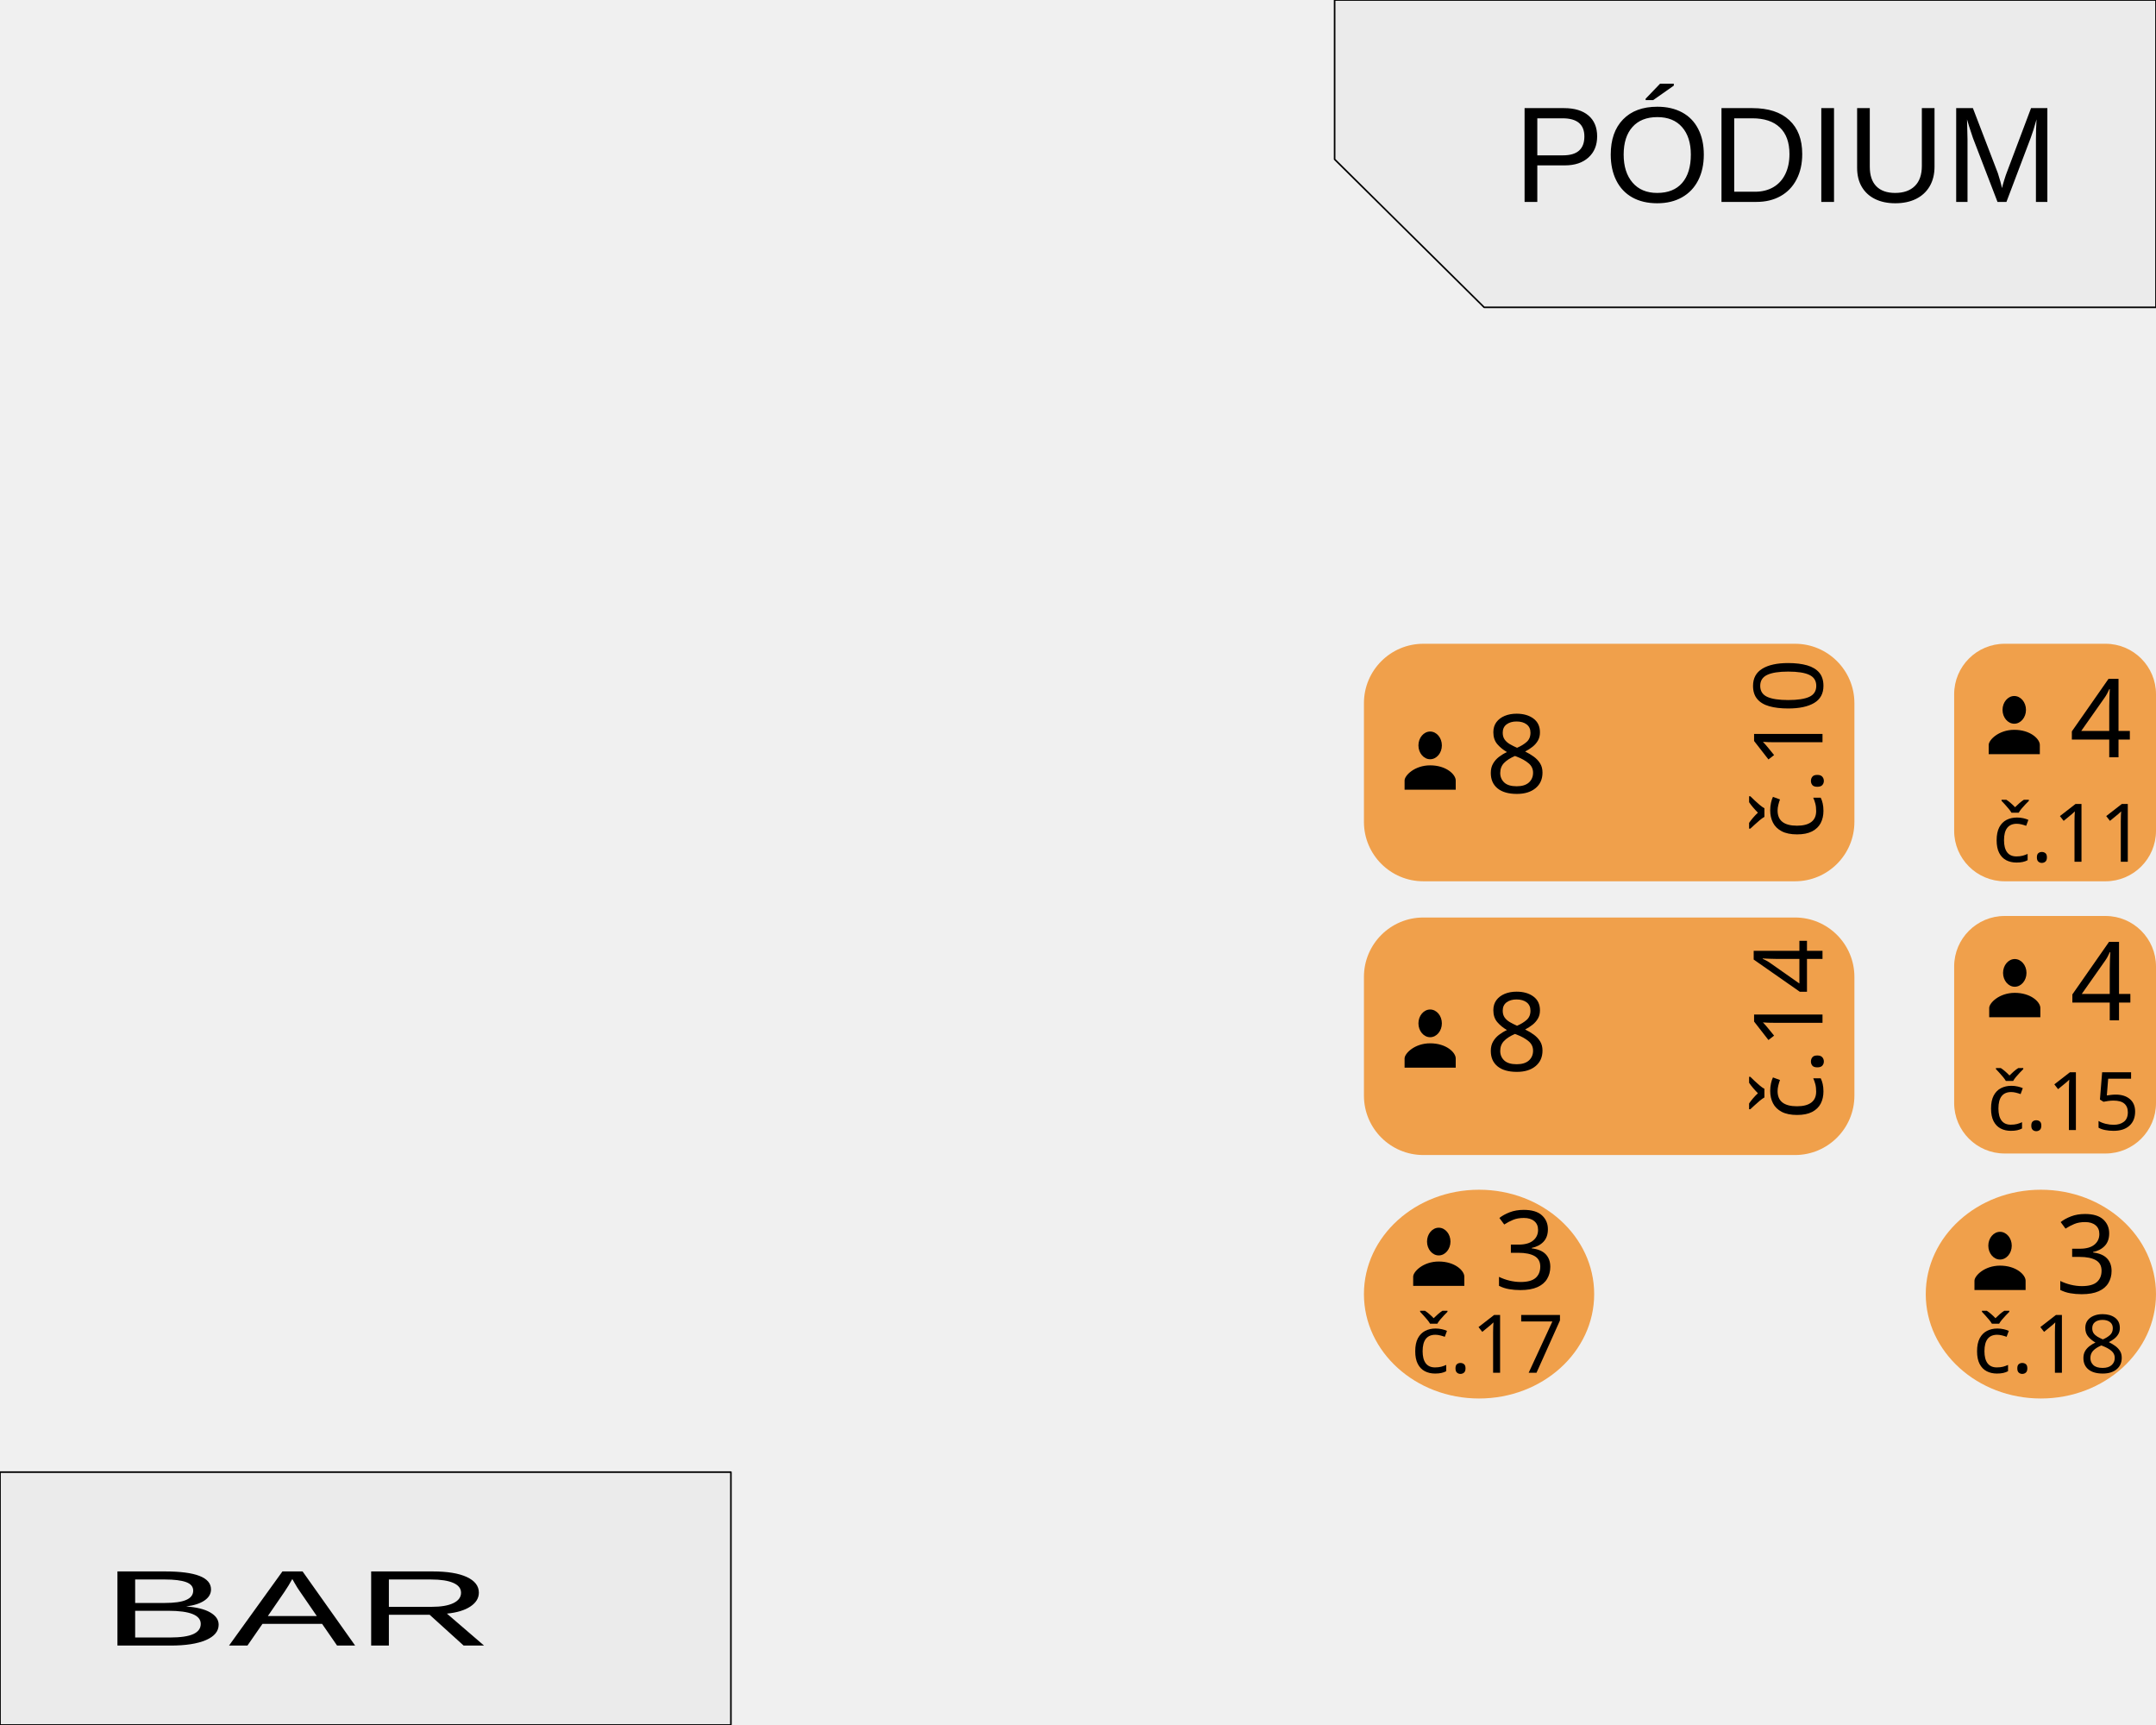
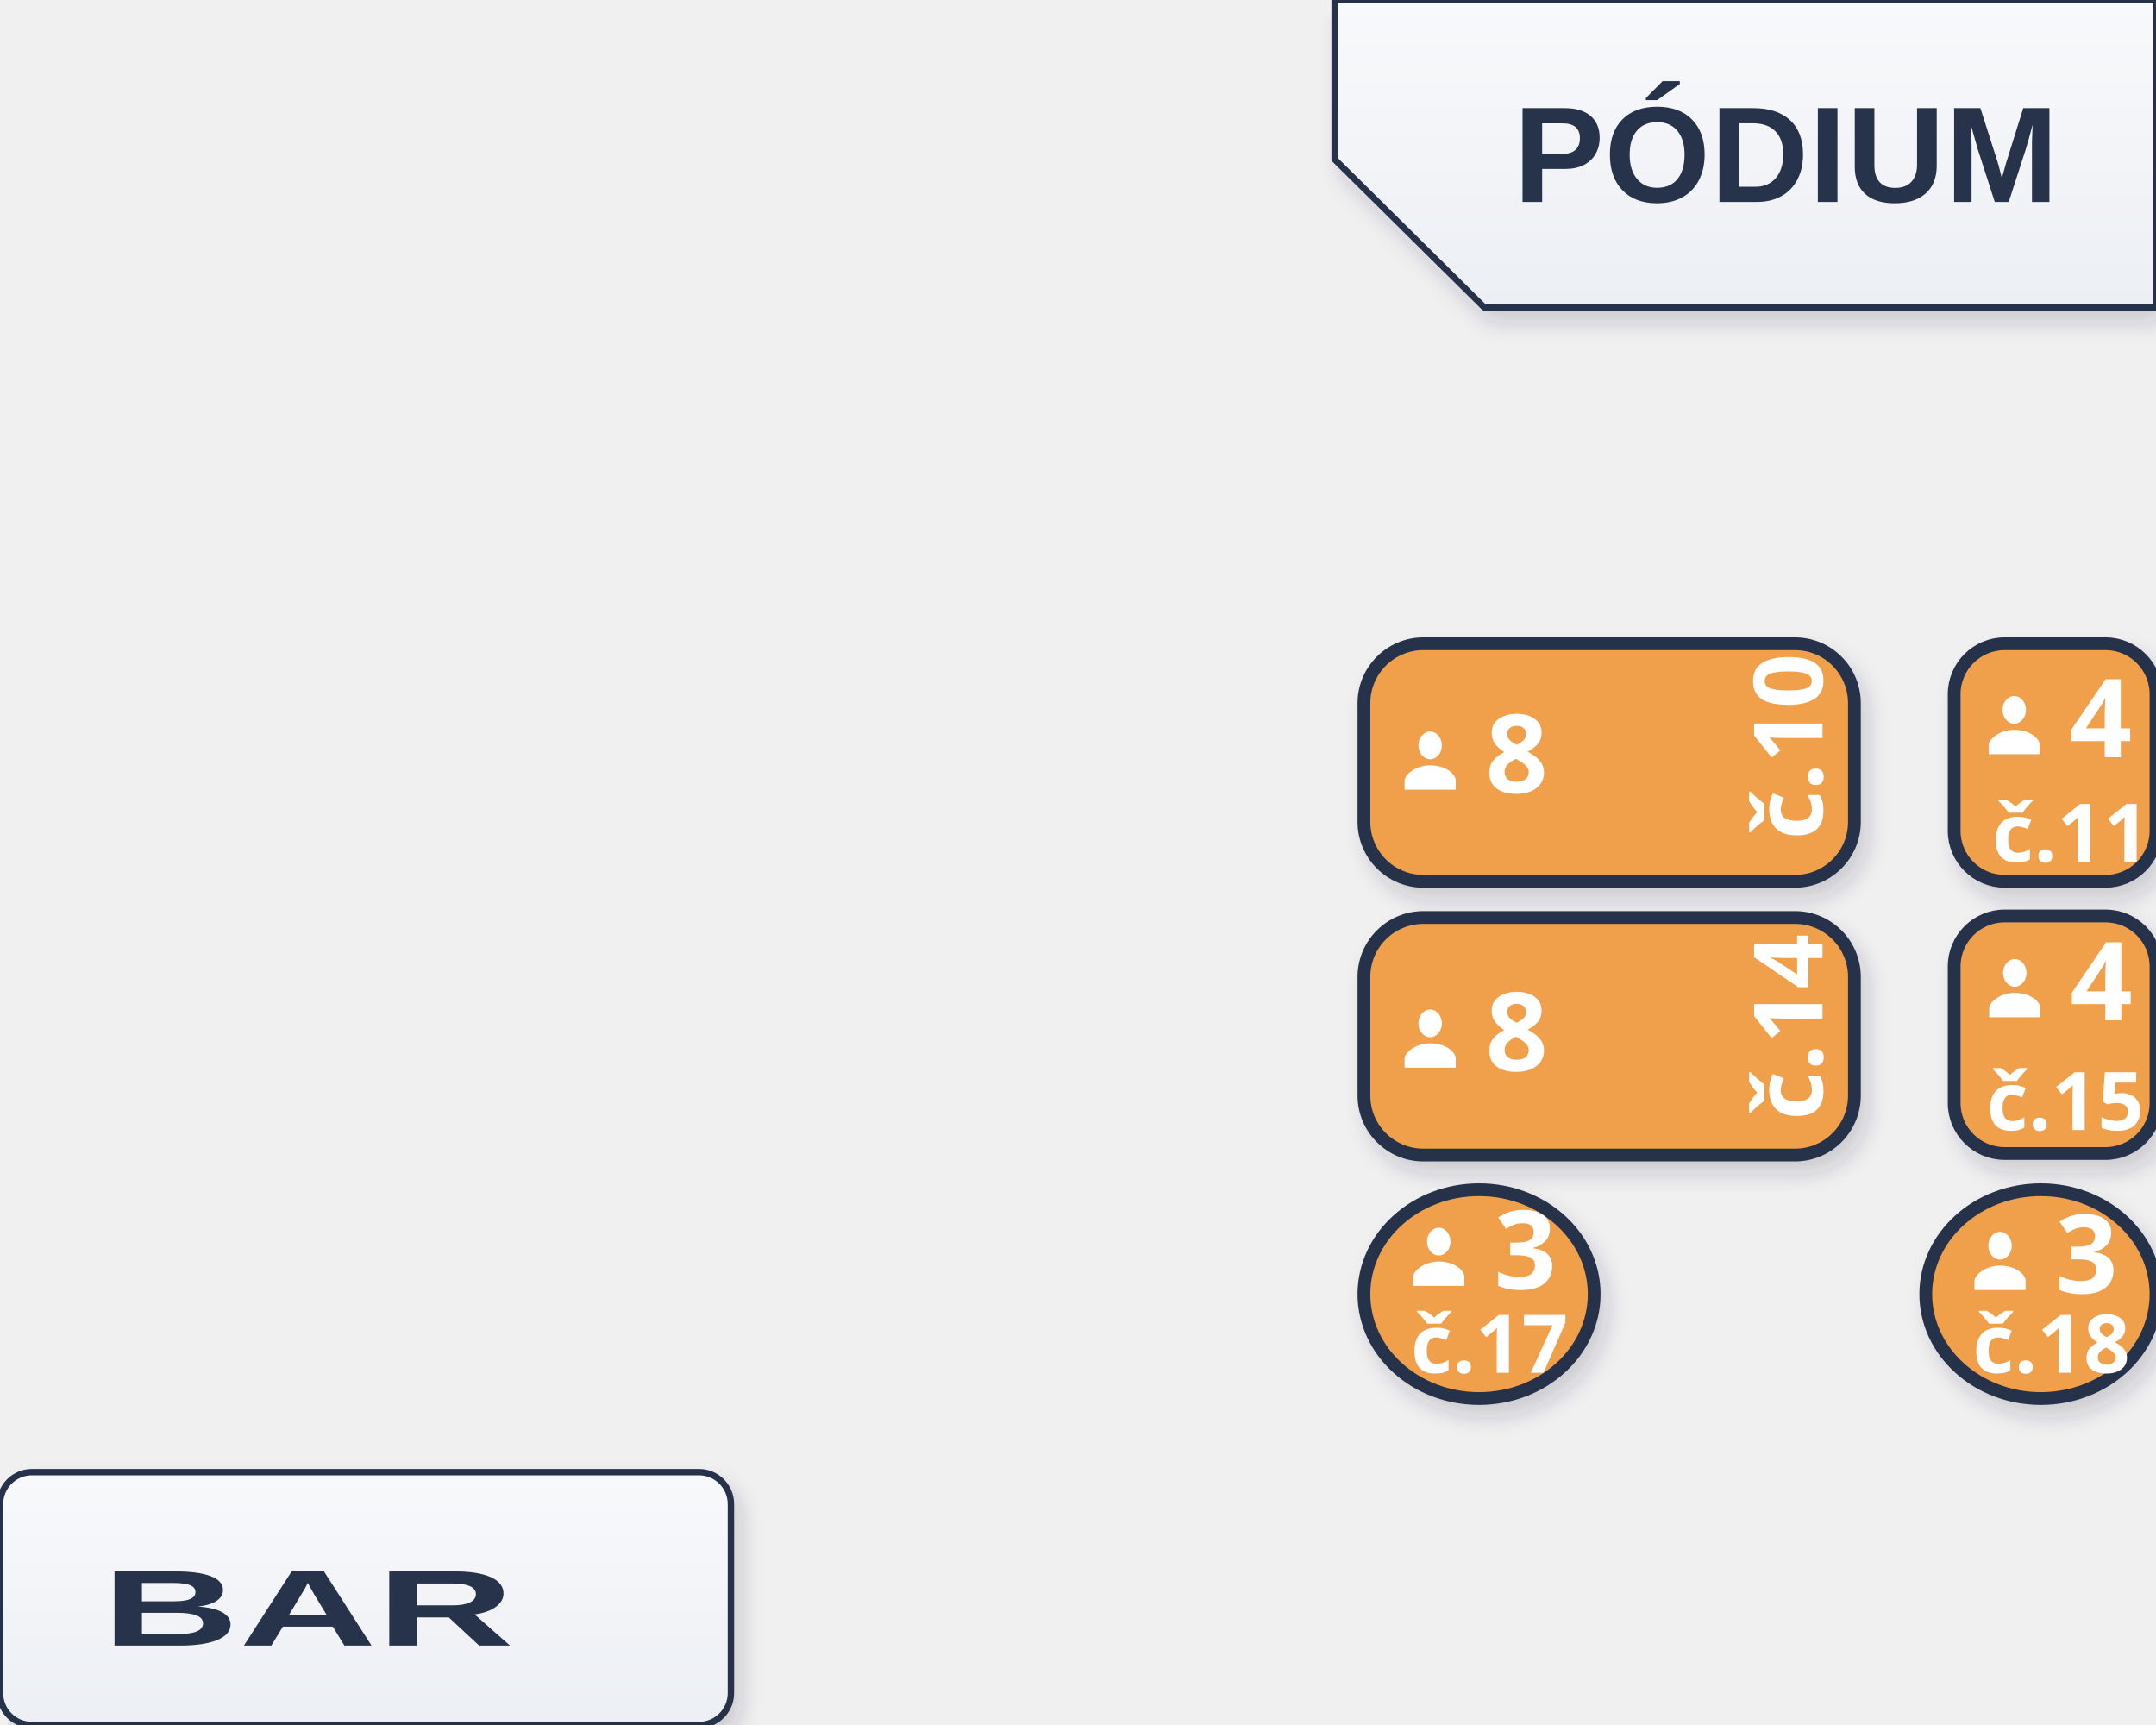
<svg xmlns="http://www.w3.org/2000/svg" width="100%" height="100%" viewBox="0 0 675 540" version="1.1" xml:space="preserve" style="fill-rule:evenodd;clip-rule:evenodd;stroke-linecap:round;stroke-linejoin:round;stroke-miterlimit:1.5;">
+   <defs>
+     <filter id="dropShadow" x="-25%" y="-25%" width="155%" height="155%">
+       <feDropShadow dx="2.5" dy="4" stdDeviation="3.2" flood-color="#26334a" flood-opacity="0.18" />
+     </filter>
+     <linearGradient id="labelGradient" x1="0%" y1="0%" x2="0%" y2="100%" gradientUnits="objectBoundingBox">
+       <stop offset="0%" stop-color="#f8f9fb" />
+       <stop offset="100%" stop-color="#eceff4" />
+     </linearGradient>
+   </defs>
  <g id="T11">
-     <path id="rectangleT11" d="M675,217.326l0,42.758c0,8.719 -7.079,15.798 -15.798,15.798l-31.596,0c-8.719,0 -15.798,-7.079 -15.798,-15.798l0,-42.758c0,-8.719 7.079,-15.798 15.798,-15.798l31.596,0c8.719,0 15.798,7.079 15.798,15.798Z" style="fill:#f0a04b;" />
+     <path id="rectangleT11" d="M675,217.326l0,42.758c0,8.719 -7.079,15.798 -15.798,15.798l-31.596,0c-8.719,0 -15.798,-7.079 -15.798,-15.798l0,-42.758c0,-8.719 7.079,-15.798 15.798,-15.798l31.596,0c8.719,0 15.798,7.079 15.798,15.798Z" style="fill:#f0a04b;stroke:#26334a;stroke-width:4px;" filter="url(#dropShadow)" />
    <g id="numberT11" transform="matrix(25.34545,0,0,25.34545,666.5209,269.7649)" />
-     <text x="623.713px" y="269.765px" style="font-family:'Calibri', sans-serif;font-size:25.345px;">č.11</text>
-     <path d="M630.623,226.557c2.013,0 3.669,-1.959 3.669,-4.339c0,-2.381 -1.656,-4.339 -3.669,-4.339c-2.013,0 -3.669,1.959 -3.669,4.339c0,2.381 1.656,4.339 3.669,4.339Zm0,1.907c-4.878,0 -8.005,3.184 -8.005,4.734l0,2.895l16.011,0l0,-2.895c0,-1.875 -2.961,-4.734 -8.005,-4.734Z" style="fill-rule:nonzero;" />
+     <text x="623.713px" y="269.765px" style="font-family:'Calibri', sans-serif;font-size:25.345px;font-weight:700;fill:#ffffff;">č.11</text>
+     <path d="M630.623,226.557c2.013,0 3.669,-1.959 3.669,-4.339c0,-2.381 -1.656,-4.339 -3.669,-4.339c-2.013,0 -3.669,1.959 -3.669,4.339c0,2.381 1.656,4.339 3.669,4.339Zm0,1.907c-4.878,0 -8.005,3.184 -8.005,4.734l0,2.895l16.011,0l0,-2.895c0,-1.875 -2.961,-4.734 -8.005,-4.734Z" style="fill:#ffffff;" />
    <g id="capacityT11" transform="matrix(34.2,0,0,34.2,665.2711,237.0628)" />
-     <text x="647.937px" y="237.063px" style="font-family:'Calibri', sans-serif;font-size:34.2px;">4</text>
+     <text x="647.937px" y="237.063px" style="font-family:'Calibri', sans-serif;font-size:34.2px;font-weight:700;fill:#ffffff;">4</text>
  </g>
  <g id="T15">
-     <path id="rectangleT15" d="M675,302.539l0,42.758c0,8.719 -7.079,15.798 -15.798,15.798l-31.596,0c-8.719,0 -15.798,-7.079 -15.798,-15.798l0,-42.758c0,-8.719 7.079,-15.798 15.798,-15.798l31.596,0c8.719,0 15.798,7.079 15.798,15.798Z" style="fill:#f0a04b;" />
+     <path id="rectangleT15" d="M675,302.539l0,42.758c0,8.719 -7.079,15.798 -15.798,15.798l-31.596,0c-8.719,0 -15.798,-7.079 -15.798,-15.798l0,-42.758c0,-8.719 7.079,-15.798 15.798,-15.798l31.596,0c8.719,0 15.798,7.079 15.798,15.798Z" style="fill:#f0a04b;stroke:#26334a;stroke-width:4px;" filter="url(#dropShadow)" />
    <g id="numberT15" transform="matrix(25.34545,0,0,25.34545,664.7709,353.7487)" />
-     <text x="621.963px" y="353.749px" style="font-family:'Calibri', sans-serif;font-size:25.345px;">č.15</text>
+     <text x="621.963px" y="353.749px" style="font-family:'Calibri', sans-serif;font-size:25.345px;font-weight:700;fill:#ffffff;">č.15</text>
    <g id="capacityT15" transform="matrix(34.2,0,0,34.2,665.4323,319.4032)" />
-     <text x="648.099px" y="319.403px" style="font-family:'Calibri', sans-serif;font-size:34.2px;">4</text>
-     <path d="M630.784,308.897c2.013,0 3.669,-1.959 3.669,-4.339c0,-2.381 -1.656,-4.339 -3.669,-4.339c-2.013,0 -3.669,1.959 -3.669,4.339c0,2.381 1.656,4.339 3.669,4.339Zm0,1.907c-4.878,0 -8.005,3.184 -8.005,4.734l0,2.895l16.011,0l0,-2.895c0,-1.875 -2.961,-4.734 -8.005,-4.734Z" style="fill-rule:nonzero;" />
+     <text x="648.099px" y="319.403px" style="font-family:'Calibri', sans-serif;font-size:34.2px;font-weight:700;fill:#ffffff;">4</text>
+     <path d="M630.784,308.897c2.013,0 3.669,-1.959 3.669,-4.339c0,-2.381 -1.656,-4.339 -3.669,-4.339c-2.013,0 -3.669,1.959 -3.669,4.339c0,2.381 1.656,4.339 3.669,4.339Zm0,1.907c-4.878,0 -8.005,3.184 -8.005,4.734l0,2.895l16.011,0l0,-2.895c0,-1.875 -2.961,-4.734 -8.005,-4.734Z" style="fill:#ffffff;" />
  </g>
  <g id="nonClick">
-     <path d="M675,96.208l-210.342,0l-46.815,-46.332l0,-49.876l257.157,0l0,96.208Z" style="fill:#ebebeb;stroke:#000;stroke-width:0.5px;" />
+     <path d="M675,96.208l-210.342,0l-46.815,-46.332l0,-49.876l257.157,0l0,96.208Z" style="fill:url(#labelGradient);stroke:#26334a;stroke-width:2px;" filter="url(#dropShadow)" />
    <g transform="matrix(42.66667,0,0,42.66667,644.4839,63.2081)" />
-     <text x="473.817px" y="63.208px" style="font-family:'ArialMT', 'Arial', sans-serif;font-size:42.667px;">PÓDIUM</text>
-     <rect x="0" y="460.838" width="228.832" height="79.162" style="fill:#ebebeb;stroke:#000;stroke-width:0.5px;" />
+     <text x="473.817px" y="63.208px" style="font-family:'ArialMT', 'Arial', sans-serif;font-size:42.667px;font-weight:700;fill:#26334a;">PÓDIUM</text>
+     <rect x="0" y="460.838" width="228.832" height="79.162" rx="10" ry="10" style="fill:url(#labelGradient);stroke:#26334a;stroke-width:2px;" filter="url(#dropShadow)" />
    <g transform="matrix(1,0,0,0.56646,0,46.9671)">
      <g transform="matrix(59.54466,0,0,59.54466,154.312,826.4766)" />
-       <text x="31.879px" y="826.477px" style="font-family:'ArialMT', 'Arial', sans-serif;font-size:59.545px;">BAR</text>
+       <text x="31.879px" y="826.477px" style="font-family:'ArialMT', 'Arial', sans-serif;font-size:59.545px;font-weight:700;fill:#26334a;">BAR</text>
    </g>
  </g>
  <g id="T10">
-     <path id="rectangleT10" d="M445.61,201.528l116.379,0c10.259,0 18.588,8.329 18.588,18.588l0,37.177c0,10.259 -8.329,18.588 -18.588,18.588l-116.379,-0c-10.259,0 -18.588,-8.329 -18.588,-18.588l0,-37.177c0,-10.259 8.329,-18.588 18.588,-18.588Z" style="fill:#f0a04b;" />
+     <path id="rectangleT10" d="M445.61,201.528l116.379,0c10.259,0 18.588,8.329 18.588,18.588l0,37.177c0,10.259 -8.329,18.588 -18.588,18.588l-116.379,-0c-10.259,0 -18.588,-8.329 -18.588,-18.588l0,-37.177c0,-10.259 8.329,-18.588 18.588,-18.588Z" style="fill:#f0a04b;stroke:#26334a;stroke-width:4px;" filter="url(#dropShadow)" />
    <g id="numberT10" transform="matrix(0,-1,1,0,-2657.337,468.5854)">
      <g transform="matrix(30,0,0,30,256.4006,3227.924)" />
-       <text x="205.732px" y="3227.924px" style="font-family:'Calibri', sans-serif;font-size:30px;">č.10</text>
+       <text x="205.732px" y="3227.924px" style="font-family:'Calibri', sans-serif;font-size:30px;font-weight:700;fill:#ffffff;">č.10</text>
    </g>
-     <path d="M447.751,237.679c2.013,0 3.669,-1.959 3.669,-4.339c0,-2.381 -1.656,-4.339 -3.669,-4.339c-2.013,0 -3.669,1.959 -3.669,4.339c0,2.381 1.656,4.339 3.669,4.339Zm0,1.907c-4.878,0 -8.005,3.184 -8.005,4.734l0,2.895l16.011,0l0,-2.895c0,-1.875 -2.961,-4.734 -8.005,-4.734Z" style="fill-rule:nonzero;" />
+     <path d="M447.751,237.679c2.013,0 3.669,-1.959 3.669,-4.339c0,-2.381 -1.656,-4.339 -3.669,-4.339c-2.013,0 -3.669,1.959 -3.669,4.339c0,2.381 1.656,4.339 3.669,4.339Zm0,1.907c-4.878,0 -8.005,3.184 -8.005,4.734l0,2.895l16.011,0l0,-2.895c0,-1.875 -2.961,-4.734 -8.005,-4.734Z" style="fill:#ffffff;" />
    <g id="capacityT10" transform="matrix(34.2,0,0,34.2,482.3988,248.1845)" />
-     <text x="465.065px" y="248.184px" style="font-family:'Calibri', sans-serif;font-size:34.2px;">8</text>
+     <text x="465.065px" y="248.184px" style="font-family:'Calibri', sans-serif;font-size:34.2px;font-weight:700;fill:#ffffff;">8</text>
  </g>
  <g id="T14">
-     <path id="rectangleT14" d="M445.61,287.22l116.379,0c10.259,0 18.588,8.329 18.588,18.588l0,37.177c0,10.259 -8.329,18.588 -18.588,18.588l-116.379,-0c-10.259,0 -18.588,-8.329 -18.588,-18.588l0,-37.177c0,-10.259 8.329,-18.588 18.588,-18.588Z" style="fill:#f0a04b;" />
+     <path id="rectangleT14" d="M445.61,287.22l116.379,0c10.259,0 18.588,8.329 18.588,18.588l0,37.177c0,10.259 -8.329,18.588 -18.588,18.588l-116.379,-0c-10.259,0 -18.588,-8.329 -18.588,-18.588l0,-37.177c0,-10.259 8.329,-18.588 18.588,-18.588Z" style="fill:#f0a04b;stroke:#26334a;stroke-width:4px;" filter="url(#dropShadow)" />
    <g id="numberT14" transform="matrix(0,-1,1,0,-2745.169,556.4166)">
      <g transform="matrix(30,0,0,30,256.4006,3315.756)" />
-       <text x="205.732px" y="3315.756px" style="font-family:'Calibri', sans-serif;font-size:30px;">č.14</text>
+       <text x="205.732px" y="3315.756px" style="font-family:'Calibri', sans-serif;font-size:30px;font-weight:700;fill:#ffffff;">č.14</text>
    </g>
-     <path d="M447.751,324.695c2.013,0 3.669,-1.959 3.669,-4.339c0,-2.381 -1.656,-4.339 -3.669,-4.339c-2.013,0 -3.669,1.959 -3.669,4.339c0,2.381 1.656,4.339 3.669,4.339Zm0,1.907c-4.878,0 -8.005,3.184 -8.005,4.734l0,2.895l16.011,0l0,-2.895c0,-1.875 -2.961,-4.734 -8.005,-4.734Z" style="fill-rule:nonzero;" />
+     <path d="M447.751,324.695c2.013,0 3.669,-1.959 3.669,-4.339c0,-2.381 -1.656,-4.339 -3.669,-4.339c-2.013,0 -3.669,1.959 -3.669,4.339c0,2.381 1.656,4.339 3.669,4.339Zm0,1.907c-4.878,0 -8.005,3.184 -8.005,4.734l0,2.895l16.011,0l0,-2.895c0,-1.875 -2.961,-4.734 -8.005,-4.734Z" style="fill:#ffffff;" />
    <g id="capacityT14" transform="matrix(34.2,0,0,34.2,482.3988,335.2011)" />
-     <text x="465.065px" y="335.201px" style="font-family:'Calibri', sans-serif;font-size:34.2px;">8</text>
+     <text x="465.065px" y="335.201px" style="font-family:'Calibri', sans-serif;font-size:34.2px;font-weight:700;fill:#ffffff;">8</text>
  </g>
  <g id="T17">
-     <ellipse id="ellipseT17" cx="463.063" cy="405.114" rx="36.042" ry="32.676" style="fill:#f0a04b;" />
+     <ellipse id="ellipseT17" cx="463.063" cy="405.114" rx="36.042" ry="32.676" style="fill:#f0a04b;stroke:#26334a;stroke-width:4px;" filter="url(#dropShadow)" />
    <g id="numberT17" transform="matrix(25.34545,0,0,25.34545,484.4975,429.7317)" />
-     <text x="441.69px" y="429.732px" style="font-family:'Calibri', sans-serif;font-size:25.345px;">č.17</text>
+     <text x="441.69px" y="429.732px" style="font-family:'Calibri', sans-serif;font-size:25.345px;font-weight:700;fill:#ffffff;">č.17</text>
    <g id="capacityT17" transform="matrix(34.2,0,0,34.2,485.0909,403.5087)" />
-     <text x="467.757px" y="403.509px" style="font-family:'Calibri', sans-serif;font-size:34.2px;">3</text>
-     <path d="M450.443,393.003c2.013,0 3.669,-1.959 3.669,-4.339c0,-2.381 -1.656,-4.339 -3.669,-4.339c-2.013,0 -3.669,1.959 -3.669,4.339c0,2.381 1.656,4.339 3.669,4.339Zm0,1.907c-4.878,0 -8.005,3.184 -8.005,4.734l0,2.895l16.011,0l0,-2.895c0,-1.875 -2.961,-4.734 -8.005,-4.734Z" style="fill-rule:nonzero;" />
+     <text x="467.757px" y="403.509px" style="font-family:'Calibri', sans-serif;font-size:34.2px;font-weight:700;fill:#ffffff;">3</text>
+     <path d="M450.443,393.003c2.013,0 3.669,-1.959 3.669,-4.339c0,-2.381 -1.656,-4.339 -3.669,-4.339c-2.013,0 -3.669,1.959 -3.669,4.339c0,2.381 1.656,4.339 3.669,4.339Zm0,1.907c-4.878,0 -8.005,3.184 -8.005,4.734l0,2.895l16.011,0l0,-2.895c0,-1.875 -2.961,-4.734 -8.005,-4.734Z" style="fill:#ffffff;" />
  </g>
  <g id="T18">
-     <ellipse id="ellipseT18" cx="638.958" cy="405.114" rx="36.042" ry="32.676" style="fill:#f0a04b;" />
+     <ellipse id="ellipseT18" cx="638.958" cy="405.114" rx="36.042" ry="32.676" style="fill:#f0a04b;stroke:#26334a;stroke-width:4px;" filter="url(#dropShadow)" />
    <g id="numberT18" transform="matrix(25.34545,0,0,25.34545,660.3932,429.7317)" />
-     <text x="617.586px" y="429.732px" style="font-family:'Calibri', sans-serif;font-size:25.345px;">č.18</text>
-     <path d="M626.169,394.291c2.013,0 3.669,-1.959 3.669,-4.339c0,-2.381 -1.656,-4.339 -3.669,-4.339c-2.013,0 -3.669,1.959 -3.669,4.339c0,2.381 1.656,4.339 3.669,4.339Zm0,1.907c-4.878,0 -8.005,3.184 -8.005,4.734l0,2.895l16.011,0l0,-2.895c0,-1.875 -2.961,-4.734 -8.005,-4.734Z" style="fill-rule:nonzero;" />
+     <text x="617.586px" y="429.732px" style="font-family:'Calibri', sans-serif;font-size:25.345px;font-weight:700;fill:#ffffff;">č.18</text>
+     <path d="M626.169,394.291c2.013,0 3.669,-1.959 3.669,-4.339c0,-2.381 -1.656,-4.339 -3.669,-4.339c-2.013,0 -3.669,1.959 -3.669,4.339c0,2.381 1.656,4.339 3.669,4.339Zm0,1.907c-4.878,0 -8.005,3.184 -8.005,4.734l0,2.895l16.011,0l0,-2.895c0,-1.875 -2.961,-4.734 -8.005,-4.734Z" style="fill:#ffffff;" />
    <g id="capacityT18" transform="matrix(34.2,0,0,34.2,660.8176,404.7966)" />
-     <text x="643.484px" y="404.797px" style="font-family:'Calibri', sans-serif;font-size:34.2px;">3</text>
+     <text x="643.484px" y="404.797px" style="font-family:'Calibri', sans-serif;font-size:34.2px;font-weight:700;fill:#ffffff;">3</text>
  </g>
</svg>
